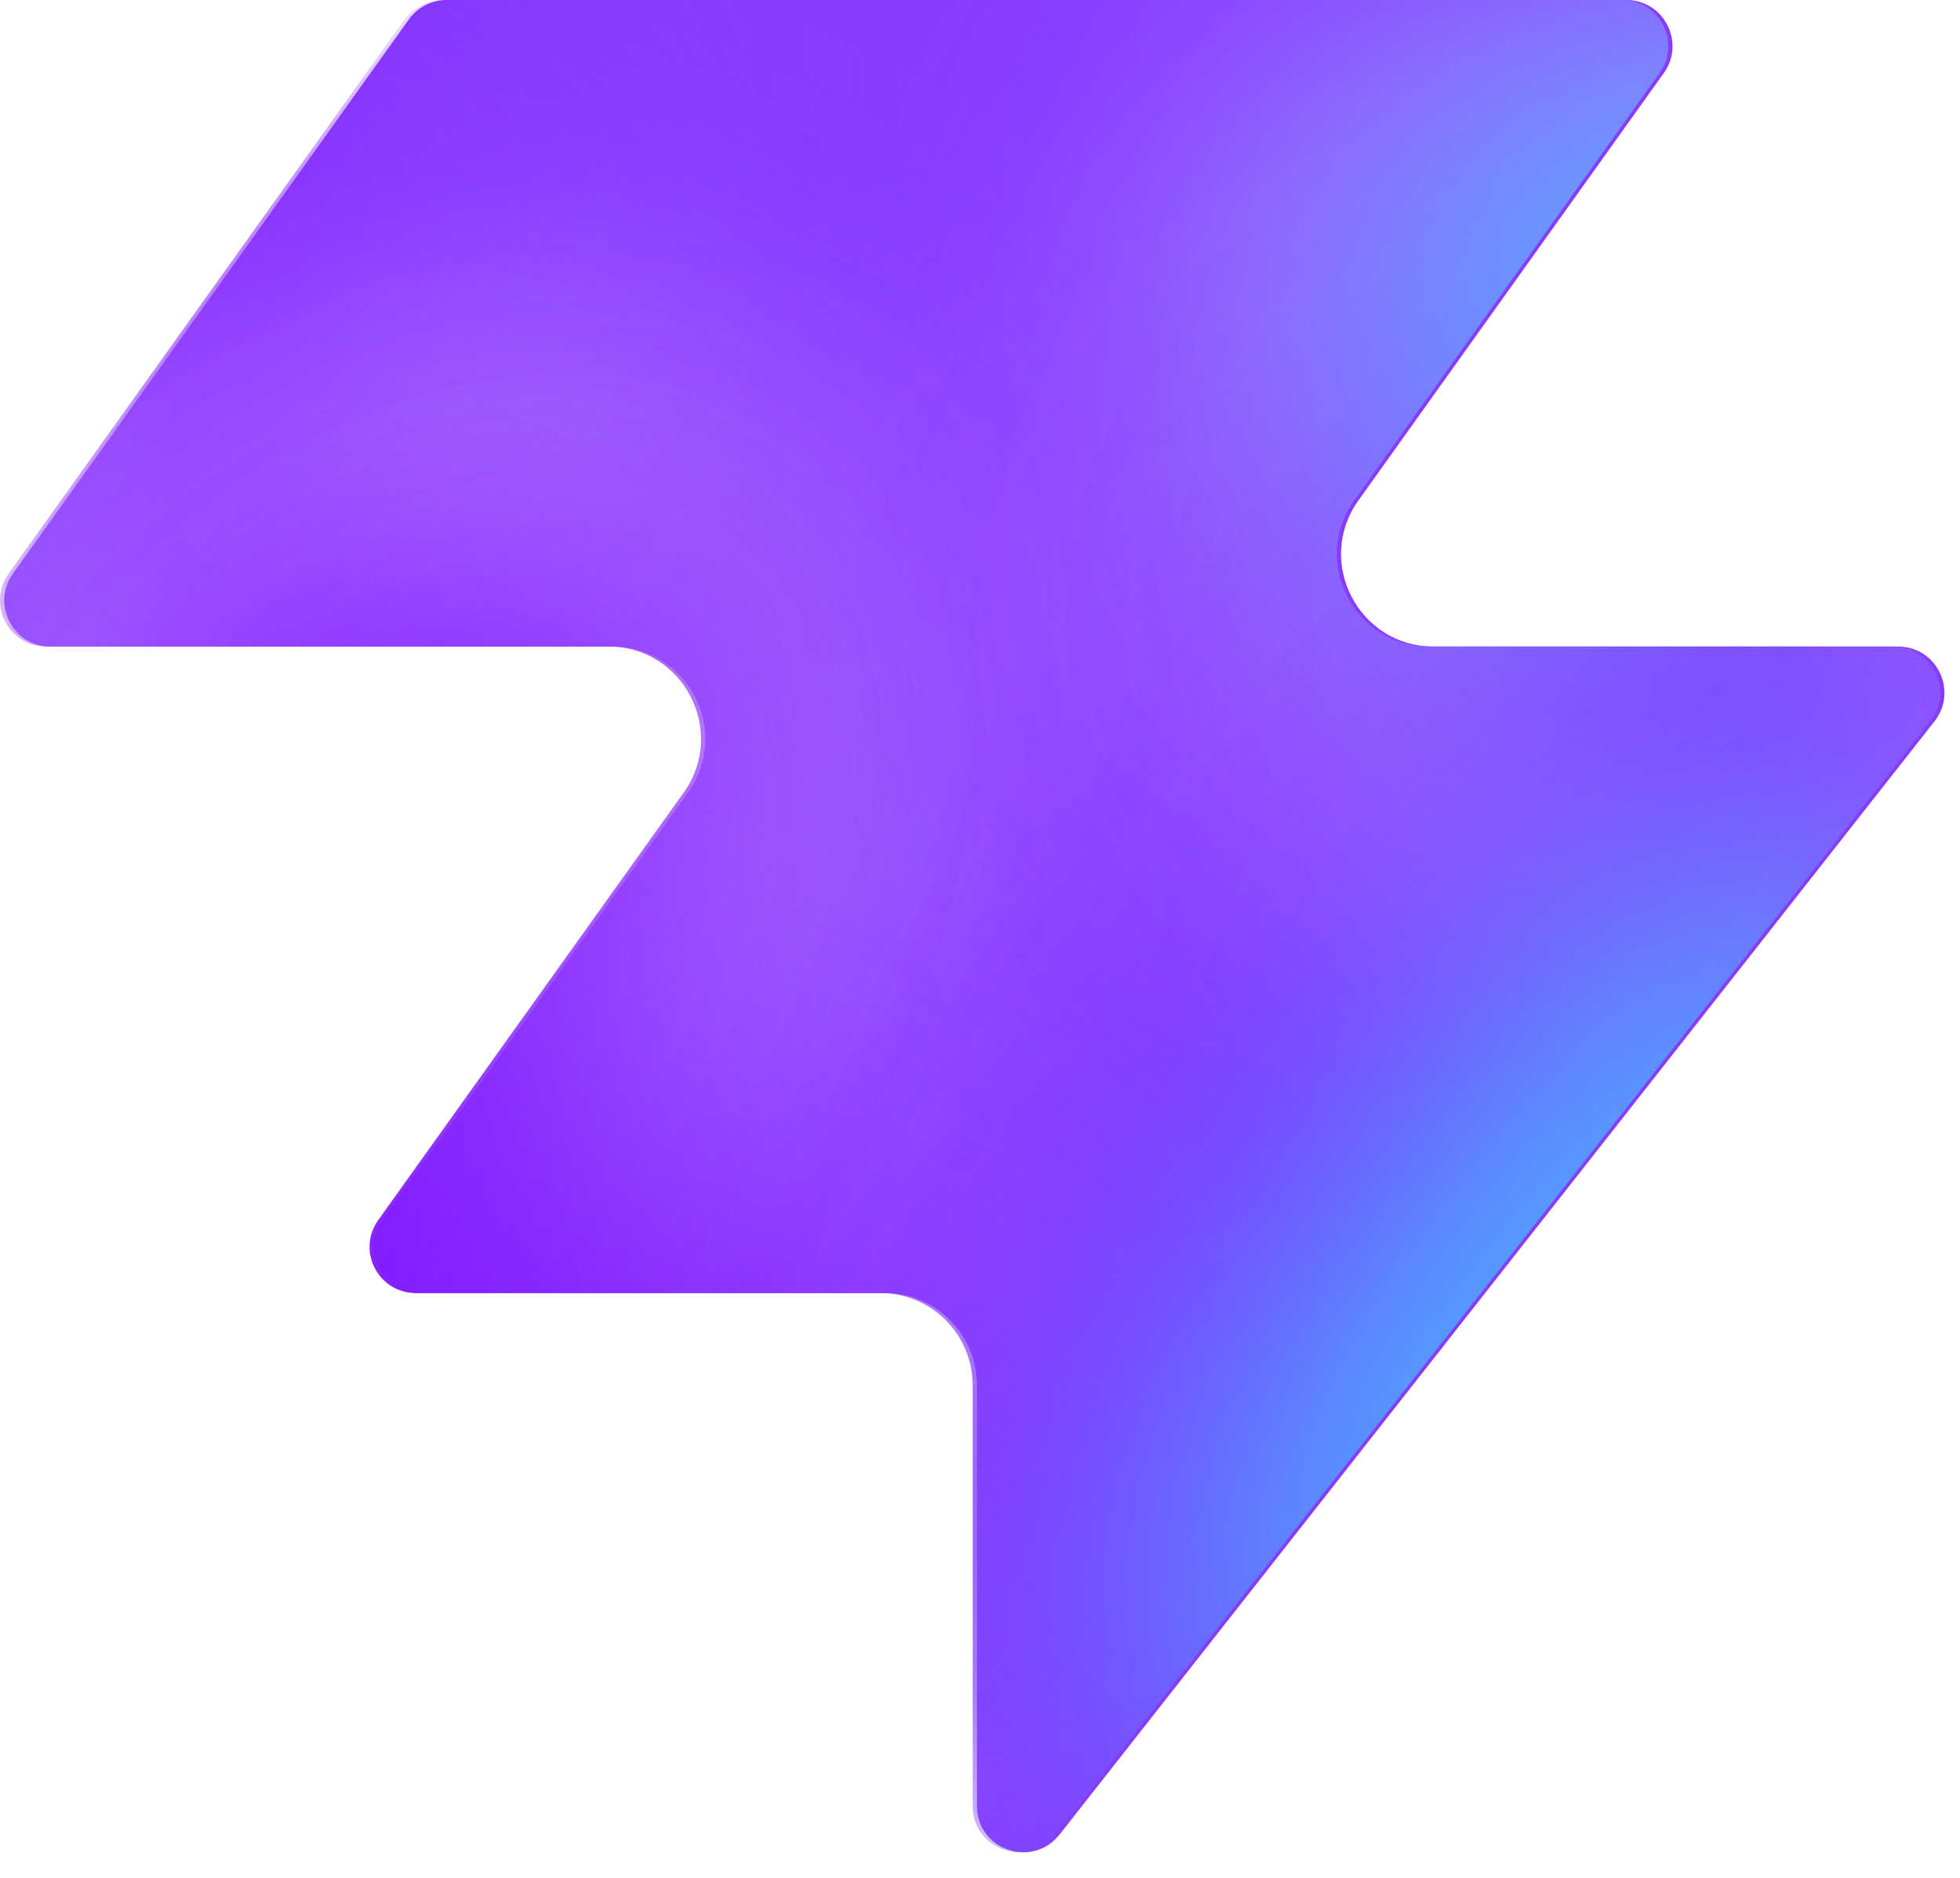
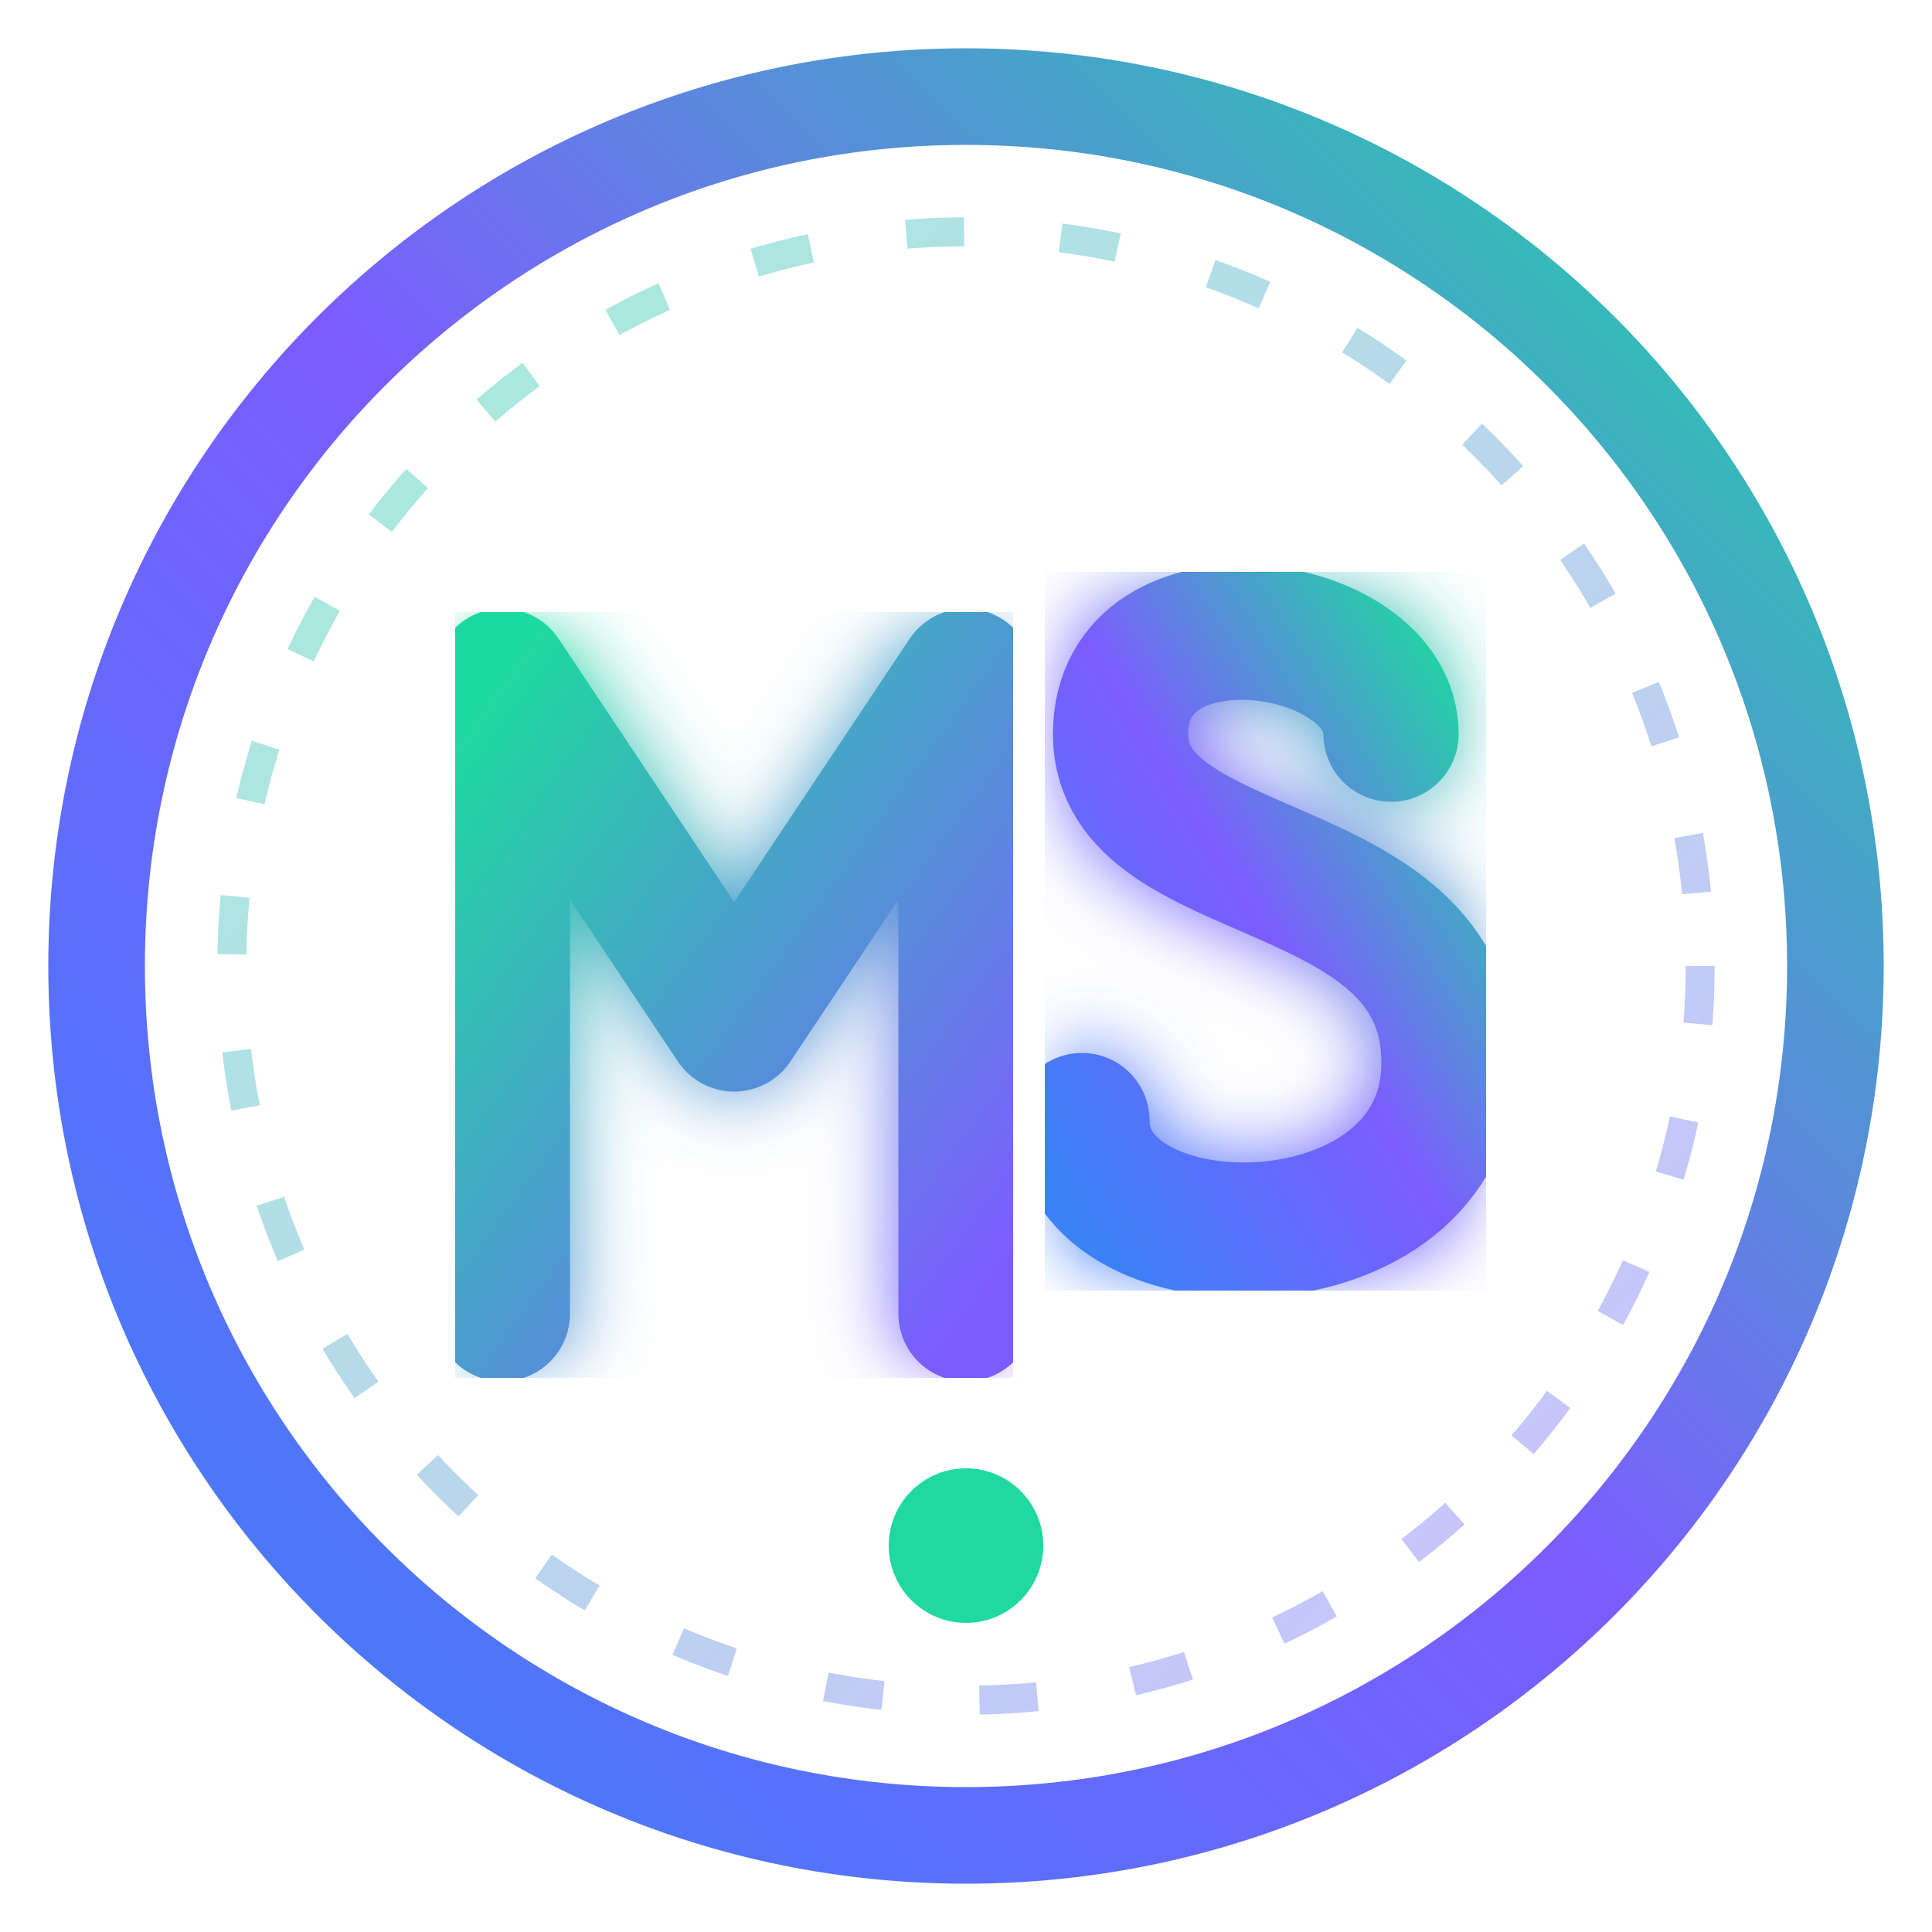
- <svg xmlns="http://www.w3.org/2000/svg" width="48" height="46" fill="none" viewBox="0 0 48 46">
-   <path fill="#863bff" d="M25.946 44.938c-.664.845-2.021.375-2.021-.698V33.937a2.26 2.26 0 0 0-2.262-2.262H10.287c-.92 0-1.456-1.04-.92-1.788l7.48-10.471c1.07-1.497 0-3.578-1.842-3.578H1.237c-.92 0-1.456-1.04-.92-1.788L10.013.474c.214-.297.556-.474.92-.474h28.894c.92 0 1.456 1.04.92 1.788l-7.48 10.471c-1.07 1.498 0 3.579 1.842 3.579h11.377c.943 0 1.473 1.088.89 1.83L25.947 44.94z" style="fill:#863bff;fill:color(display-p3 .525 .23 1);fill-opacity:1" />
-   <mask id="a" width="48" height="46" x="0" y="0" maskUnits="userSpaceOnUse" style="mask-type:alpha">
-     <path fill="#000" d="M25.842 44.938c-.664.844-2.021.375-2.021-.698V33.937a2.26 2.26 0 0 0-2.262-2.262H10.183c-.92 0-1.456-1.04-.92-1.788l7.48-10.471c1.07-1.498 0-3.579-1.842-3.579H1.133c-.92 0-1.456-1.04-.92-1.787L9.91.473c.214-.297.556-.474.92-.474h28.894c.92 0 1.456 1.04.92 1.788l-7.48 10.471c-1.07 1.498 0 3.578 1.842 3.578h11.377c.943 0 1.473 1.088.89 1.832L25.843 44.94z" style="fill:#000;fill-opacity:1" />
-   </mask>
-   <g mask="url(#a)">
-     <g filter="url(#b)">
-       <ellipse cx="5.508" cy="14.704" fill="#ede6ff" rx="5.508" ry="14.704" style="fill:#ede6ff;fill:color(display-p3 .927 .903 1);fill-opacity:1" transform="matrix(.00324 1 1 -.00324 -4.47 31.516)" />
-     </g>
-     <g filter="url(#c)">
-       <ellipse cx="10.399" cy="29.851" fill="#ede6ff" rx="10.399" ry="29.851" style="fill:#ede6ff;fill:color(display-p3 .927 .903 1);fill-opacity:1" transform="matrix(.00324 1 1 -.00324 -39.328 7.883)" />
-     </g>
-     <g filter="url(#d)">
-       <ellipse cx="5.508" cy="30.487" fill="#7e14ff" rx="5.508" ry="30.487" style="fill:#7e14ff;fill:color(display-p3 .492 .077 1);fill-opacity:1" transform="rotate(89.814 -25.913 -14.639)scale(1 -1)" />
-     </g>
-     <g filter="url(#e)">
-       <ellipse cx="5.508" cy="30.599" fill="#7e14ff" rx="5.508" ry="30.599" style="fill:#7e14ff;fill:color(display-p3 .492 .077 1);fill-opacity:1" transform="rotate(89.814 -32.644 -3.334)scale(1 -1)" />
-     </g>
-     <g filter="url(#f)">
-       <ellipse cx="5.508" cy="30.599" fill="#7e14ff" rx="5.508" ry="30.599" style="fill:#7e14ff;fill:color(display-p3 .492 .077 1);fill-opacity:1" transform="matrix(.00324 1 1 -.00324 -34.34 30.47)" />
-     </g>
-     <g filter="url(#g)">
-       <ellipse cx="14.072" cy="22.078" fill="#ede6ff" rx="14.072" ry="22.078" style="fill:#ede6ff;fill:color(display-p3 .927 .903 1);fill-opacity:1" transform="rotate(93.35 24.506 48.493)scale(-1 1)" />
-     </g>
-     <g filter="url(#h)">
-       <ellipse cx="3.47" cy="21.501" fill="#7e14ff" rx="3.47" ry="21.501" style="fill:#7e14ff;fill:color(display-p3 .492 .077 1);fill-opacity:1" transform="rotate(89.009 28.708 47.59)scale(-1 1)" />
-     </g>
-     <g filter="url(#i)">
-       <ellipse cx="3.47" cy="21.501" fill="#7e14ff" rx="3.47" ry="21.501" style="fill:#7e14ff;fill:color(display-p3 .492 .077 1);fill-opacity:1" transform="rotate(89.009 28.708 47.59)scale(-1 1)" />
-     </g>
-     <g filter="url(#j)">
-       <ellipse cx=".387" cy="8.972" fill="#7e14ff" rx="4.407" ry="29.108" style="fill:#7e14ff;fill:color(display-p3 .492 .077 1);fill-opacity:1" transform="rotate(39.51 .387 8.972)" />
-     </g>
-     <g filter="url(#k)">
-       <ellipse cx="47.523" cy="-6.092" fill="#7e14ff" rx="4.407" ry="29.108" style="fill:#7e14ff;fill:color(display-p3 .492 .077 1);fill-opacity:1" transform="rotate(37.892 47.523 -6.092)" />
-     </g>
-     <g filter="url(#l)">
-       <ellipse cx="41.412" cy="6.333" fill="#47bfff" rx="5.971" ry="9.665" style="fill:#47bfff;fill:color(display-p3 .28 .748 1);fill-opacity:1" transform="rotate(37.892 41.412 6.333)" />
-     </g>
-     <g filter="url(#m)">
-       <ellipse cx="-1.879" cy="38.332" fill="#7e14ff" rx="4.407" ry="29.108" style="fill:#7e14ff;fill:color(display-p3 .492 .077 1);fill-opacity:1" transform="rotate(37.892 -1.88 38.332)" />
-     </g>
-     <g filter="url(#n)">
-       <ellipse cx="-1.879" cy="38.332" fill="#7e14ff" rx="4.407" ry="29.108" style="fill:#7e14ff;fill:color(display-p3 .492 .077 1);fill-opacity:1" transform="rotate(37.892 -1.88 38.332)" />
-     </g>
-     <g filter="url(#o)">
-       <ellipse cx="35.651" cy="29.907" fill="#7e14ff" rx="4.407" ry="29.108" style="fill:#7e14ff;fill:color(display-p3 .492 .077 1);fill-opacity:1" transform="rotate(37.892 35.651 29.907)" />
-     </g>
-     <g filter="url(#p)">
-       <ellipse cx="38.418" cy="32.4" fill="#47bfff" rx="5.971" ry="15.297" style="fill:#47bfff;fill:color(display-p3 .28 .748 1);fill-opacity:1" transform="rotate(37.892 38.418 32.4)" />
-     </g>
-   </g>
+ <svg xmlns="http://www.w3.org/2000/svg" viewBox="0 0 100 100" fill="none">
  <defs>
-     <filter id="b" width="60.045" height="41.654" x="-19.77" y="16.149" color-interpolation-filters="sRGB" filterUnits="userSpaceOnUse">
-       <feFlood flood-opacity="0" result="BackgroundImageFix" />
-       <feBlend in="SourceGraphic" in2="BackgroundImageFix" result="shape" />
-       <feGaussianBlur result="effect1_foregroundBlur_2002_17158" stdDeviation="7.659" />
-     </filter>
-     <filter id="c" width="90.34" height="51.437" x="-54.613" y="-7.533" color-interpolation-filters="sRGB" filterUnits="userSpaceOnUse">
-       <feFlood flood-opacity="0" result="BackgroundImageFix" />
-       <feBlend in="SourceGraphic" in2="BackgroundImageFix" result="shape" />
-       <feGaussianBlur result="effect1_foregroundBlur_2002_17158" stdDeviation="7.659" />
-     </filter>
-     <filter id="d" width="79.355" height="29.4" x="-49.64" y="2.03" color-interpolation-filters="sRGB" filterUnits="userSpaceOnUse">
-       <feFlood flood-opacity="0" result="BackgroundImageFix" />
-       <feBlend in="SourceGraphic" in2="BackgroundImageFix" result="shape" />
-       <feGaussianBlur result="effect1_foregroundBlur_2002_17158" stdDeviation="4.596" />
-     </filter>
-     <filter id="e" width="79.579" height="29.4" x="-45.045" y="20.029" color-interpolation-filters="sRGB" filterUnits="userSpaceOnUse">
-       <feFlood flood-opacity="0" result="BackgroundImageFix" />
-       <feBlend in="SourceGraphic" in2="BackgroundImageFix" result="shape" />
-       <feGaussianBlur result="effect1_foregroundBlur_2002_17158" stdDeviation="4.596" />
-     </filter>
-     <filter id="f" width="79.579" height="29.4" x="-43.513" y="21.178" color-interpolation-filters="sRGB" filterUnits="userSpaceOnUse">
-       <feFlood flood-opacity="0" result="BackgroundImageFix" />
-       <feBlend in="SourceGraphic" in2="BackgroundImageFix" result="shape" />
-       <feGaussianBlur result="effect1_foregroundBlur_2002_17158" stdDeviation="4.596" />
-     </filter>
-     <filter id="g" width="74.749" height="58.852" x="15.756" y="-17.901" color-interpolation-filters="sRGB" filterUnits="userSpaceOnUse">
-       <feFlood flood-opacity="0" result="BackgroundImageFix" />
-       <feBlend in="SourceGraphic" in2="BackgroundImageFix" result="shape" />
-       <feGaussianBlur result="effect1_foregroundBlur_2002_17158" stdDeviation="7.659" />
-     </filter>
-     <filter id="h" width="61.377" height="25.362" x="23.548" y="2.284" color-interpolation-filters="sRGB" filterUnits="userSpaceOnUse">
-       <feFlood flood-opacity="0" result="BackgroundImageFix" />
-       <feBlend in="SourceGraphic" in2="BackgroundImageFix" result="shape" />
-       <feGaussianBlur result="effect1_foregroundBlur_2002_17158" stdDeviation="4.596" />
-     </filter>
-     <filter id="i" width="61.377" height="25.362" x="23.548" y="2.284" color-interpolation-filters="sRGB" filterUnits="userSpaceOnUse">
-       <feFlood flood-opacity="0" result="BackgroundImageFix" />
-       <feBlend in="SourceGraphic" in2="BackgroundImageFix" result="shape" />
-       <feGaussianBlur result="effect1_foregroundBlur_2002_17158" stdDeviation="4.596" />
-     </filter>
-     <filter id="j" width="56.045" height="63.649" x="-27.636" y="-22.853" color-interpolation-filters="sRGB" filterUnits="userSpaceOnUse">
-       <feFlood flood-opacity="0" result="BackgroundImageFix" />
-       <feBlend in="SourceGraphic" in2="BackgroundImageFix" result="shape" />
-       <feGaussianBlur result="effect1_foregroundBlur_2002_17158" stdDeviation="4.596" />
-     </filter>
-     <filter id="k" width="54.814" height="64.646" x="20.116" y="-38.415" color-interpolation-filters="sRGB" filterUnits="userSpaceOnUse">
-       <feFlood flood-opacity="0" result="BackgroundImageFix" />
-       <feBlend in="SourceGraphic" in2="BackgroundImageFix" result="shape" />
-       <feGaussianBlur result="effect1_foregroundBlur_2002_17158" stdDeviation="4.596" />
-     </filter>
-     <filter id="l" width="33.541" height="35.313" x="24.641" y="-11.323" color-interpolation-filters="sRGB" filterUnits="userSpaceOnUse">
-       <feFlood flood-opacity="0" result="BackgroundImageFix" />
-       <feBlend in="SourceGraphic" in2="BackgroundImageFix" result="shape" />
-       <feGaussianBlur result="effect1_foregroundBlur_2002_17158" stdDeviation="4.596" />
-     </filter>
-     <filter id="m" width="54.814" height="64.646" x="-29.286" y="6.009" color-interpolation-filters="sRGB" filterUnits="userSpaceOnUse">
-       <feFlood flood-opacity="0" result="BackgroundImageFix" />
-       <feBlend in="SourceGraphic" in2="BackgroundImageFix" result="shape" />
-       <feGaussianBlur result="effect1_foregroundBlur_2002_17158" stdDeviation="4.596" />
-     </filter>
-     <filter id="n" width="54.814" height="64.646" x="-29.286" y="6.009" color-interpolation-filters="sRGB" filterUnits="userSpaceOnUse">
-       <feFlood flood-opacity="0" result="BackgroundImageFix" />
-       <feBlend in="SourceGraphic" in2="BackgroundImageFix" result="shape" />
-       <feGaussianBlur result="effect1_foregroundBlur_2002_17158" stdDeviation="4.596" />
-     </filter>
-     <filter id="o" width="54.814" height="64.646" x="8.244" y="-2.416" color-interpolation-filters="sRGB" filterUnits="userSpaceOnUse">
-       <feFlood flood-opacity="0" result="BackgroundImageFix" />
-       <feBlend in="SourceGraphic" in2="BackgroundImageFix" result="shape" />
-       <feGaussianBlur result="effect1_foregroundBlur_2002_17158" stdDeviation="4.596" />
-     </filter>
-     <filter id="p" width="39.409" height="43.623" x="18.713" y="10.588" color-interpolation-filters="sRGB" filterUnits="userSpaceOnUse">
-       <feFlood flood-opacity="0" result="BackgroundImageFix" />
-       <feBlend in="SourceGraphic" in2="BackgroundImageFix" result="shape" />
-       <feGaussianBlur result="effect1_foregroundBlur_2002_17158" stdDeviation="4.596" />
+     <linearGradient id="msGrad" x1="0%" y1="0%" x2="100%" y2="100%">
+       <stop offset="0%" stop-color="#1fd9a0" />
+       <stop offset="100%" stop-color="#7c5cff" />
+     </linearGradient>
+     <linearGradient id="msGradReverse" x1="100%" y1="0%" x2="0%" y2="100%">
+       <stop offset="0%" stop-color="#1fd9a0" />
+       <stop offset="50%" stop-color="#7c5cff" />
+       <stop offset="100%" stop-color="#3b82f6" />
+     </linearGradient>
+     <filter id="msGlow">
+       <feGaussianBlur stdDeviation="2" result="blur" />
+       <feMerge>
+         <feMergeNode in="blur" />
+         <feMergeNode in="SourceGraphic" />
+       </feMerge>
    </filter>
  </defs>
+   <circle cx="50" cy="50" r="45" stroke="url(#msGradReverse)" stroke-width="5" stroke-linecap="round" fill="none" />
+   <circle cx="50" cy="50" r="38" stroke="url(#msGrad)" stroke-width="1.5" stroke-dasharray="3 5" fill="none" opacity="0.4" />
+   <path d="M 26 68 L 26 35 L 38 53 L 50 35 L 50 68" stroke="url(#msGrad)" stroke-width="7" stroke-linecap="round" stroke-linejoin="round" fill="none" filter="url(#msGlow)" />
+   <path d="M 72 38 C 72 32, 58 30, 58 38 C 58 46, 75 44, 75 55 C 75 66, 56 66, 56 58" stroke="url(#msGradReverse)" stroke-width="7" stroke-linecap="round" stroke-linejoin="round" fill="none" filter="url(#msGlow)" />
+   <circle cx="50" cy="80" r="4" fill="#1fd9a0" />
</svg>
